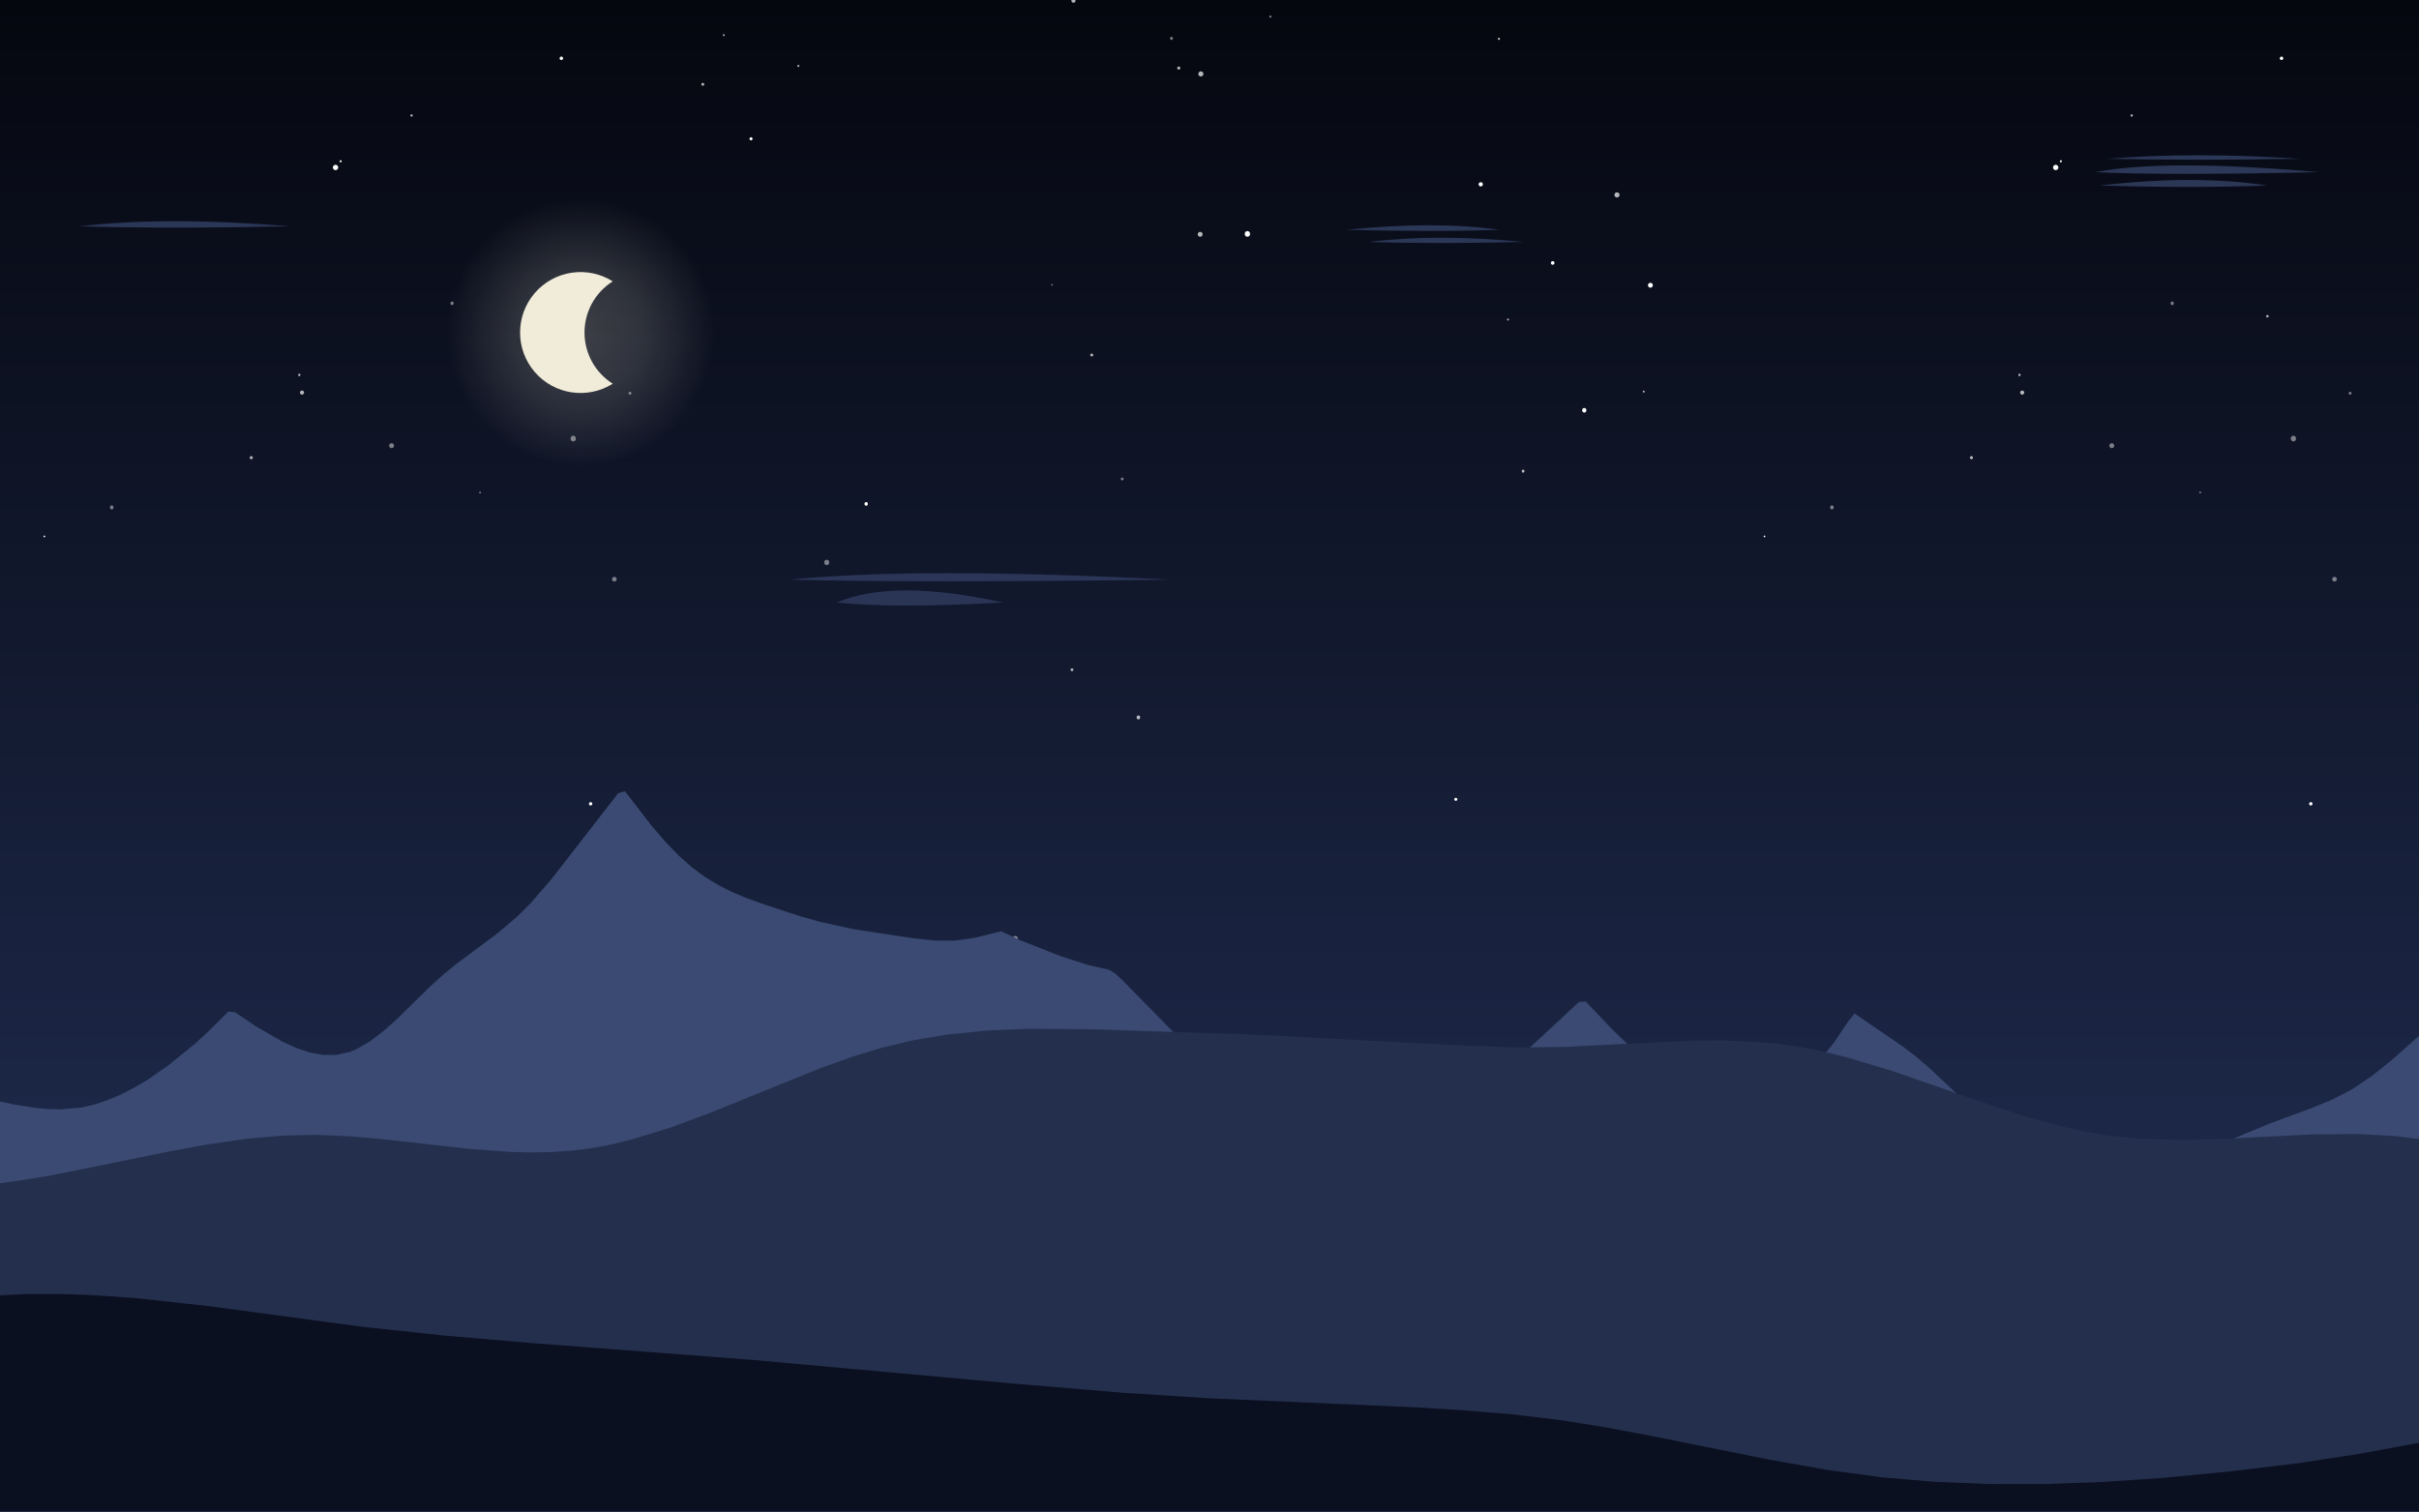
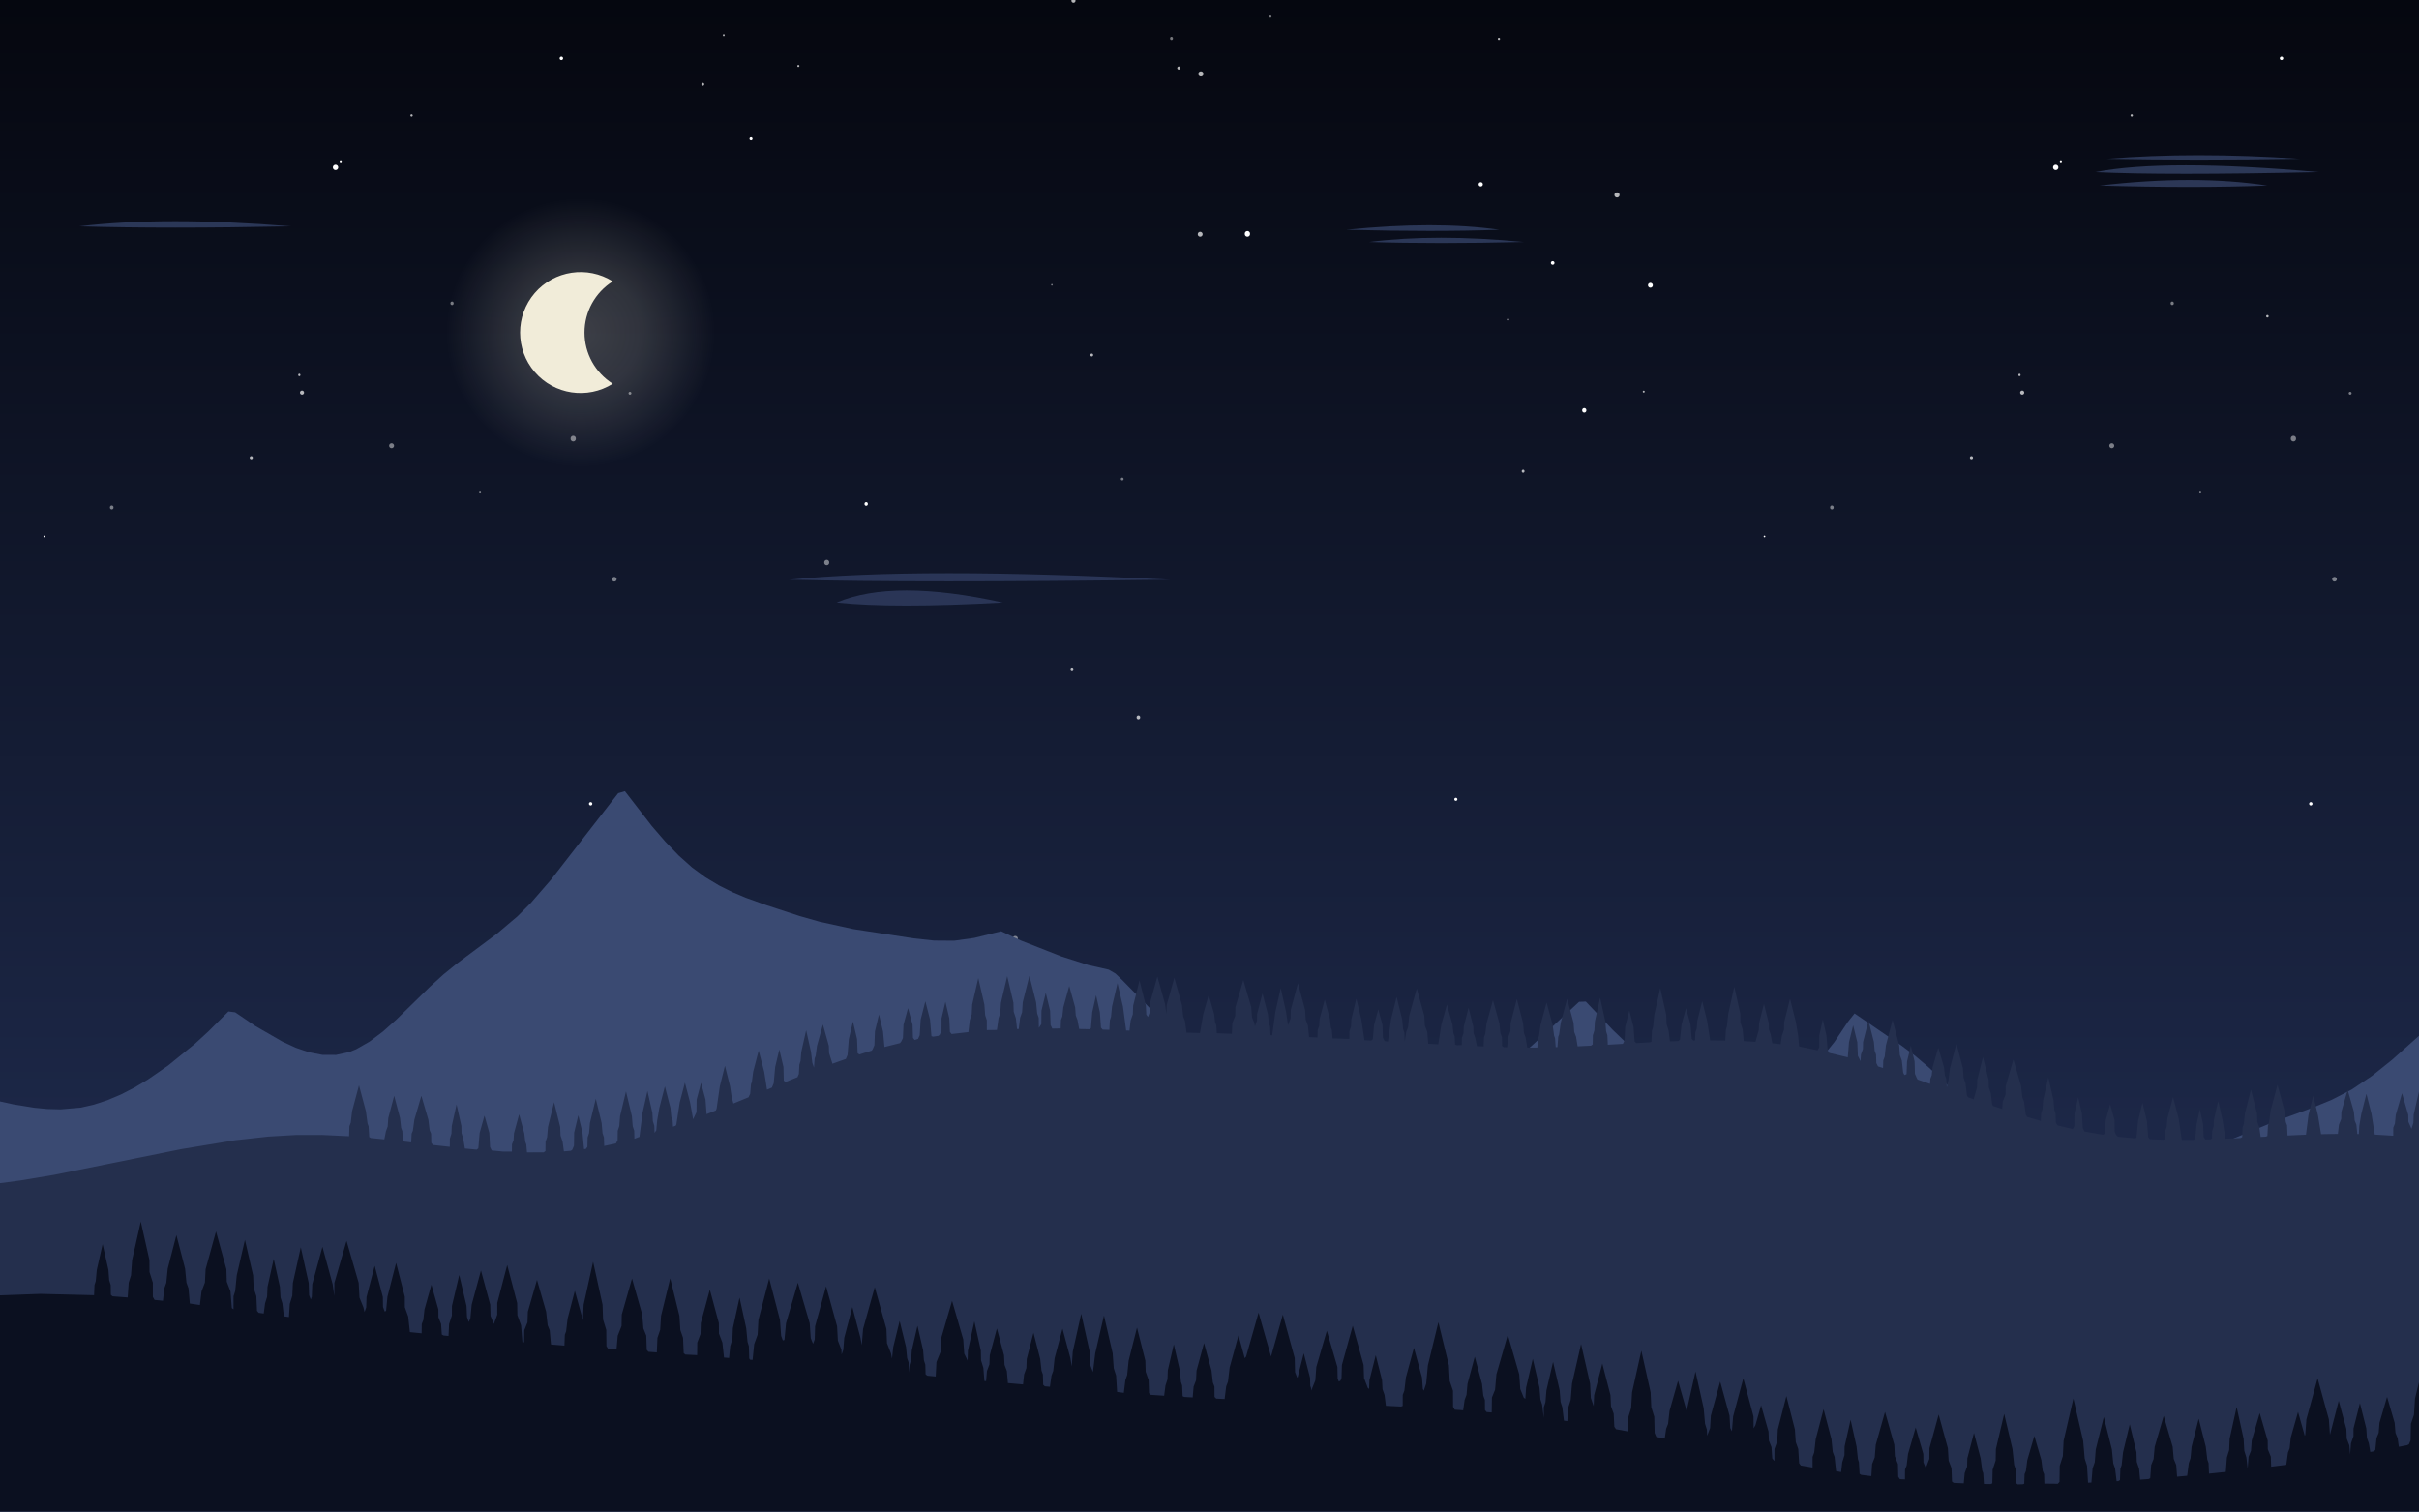
<svg xmlns="http://www.w3.org/2000/svg" width="1440" height="900" viewBox="0 0 1440 900">
  <defs>
    <linearGradient id="ridgescape-1jstv7z0di8" gradientUnits="userSpaceOnUse" x1="0" y1="0" x2="0" y2="900">
      <stop offset="0" stop-color="#05070f" />
      <stop offset="1" stop-color="#24325a" />
    </linearGradient>
    <radialGradient id="ridgescape-1agahylcaal" gradientUnits="userSpaceOnUse" cx="345.6" cy="198" r="80.1">
      <stop offset="0" stop-color="#f1ecd9" stop-opacity="0.21" />
      <stop offset="0.45" stop-color="#f1ecd9" stop-opacity="0.158" />
      <stop offset="1" stop-color="#f1ecd9" stop-opacity="0" />
    </radialGradient>
    <linearGradient id="ridgescape-cjoj1k6vu6" gradientUnits="userSpaceOnUse" x1="0" y1="66.6" x2="0" y2="132.6">
      <stop offset="0" stop-color="#3d4c74" />
      <stop offset="1" stop-color="#394870" />
    </linearGradient>
    <linearGradient id="ridgescape-2bljknpnxb9" gradientUnits="userSpaceOnUse" x1="0" y1="252" x2="0" y2="372">
      <stop offset="0" stop-color="#36446b" />
      <stop offset="1" stop-color="#344268" />
    </linearGradient>
  </defs>
  <path d="M0 0H1440V900H0Z" fill="url(#ridgescape-1jstv7z0di8)" />
  <path d="M374.15 234.14A0.86 0.86 0 1 1 375.87 234.14A0.86 0.86 0 1 1 374.15 234.14ZM696.5 22.84A0.88 0.88 0 1 1 698.25 22.84A0.88 0.88 0 1 1 696.5 22.84ZM339.68 261.13A1.56 1.56 0 1 1 342.79 261.13A1.56 1.56 0 1 1 339.68 261.13ZM65.43 302.12A1.08 1.08 0 1 1 67.58 302.12A1.08 1.08 0 1 1 65.43 302.12ZM364.31 344.87A1.39 1.39 0 1 1 367.09 344.87A1.39 1.39 0 1 1 364.31 344.87ZM625.68 169.58A0.52 0.52 0 1 1 626.72 169.58A0.52 0.52 0 1 1 625.68 169.58ZM490.66 334.89A1.48 1.48 0 1 1 493.61 334.89A1.48 1.48 0 1 1 490.66 334.89ZM285.21 293.24A0.56 0.56 0 1 1 286.33 293.24A0.56 0.56 0 1 1 285.21 293.24ZM231.64 265.37A1.47 1.47 0 1 1 234.59 265.37A1.47 1.47 0 1 1 231.64 265.37ZM268.13 180.59A0.97 0.97 0 1 1 270.06 180.59A0.97 0.97 0 1 1 268.13 180.59ZM602.83 558.83A1.55 1.55 0 1 1 605.94 558.83A1.55 1.55 0 1 1 602.83 558.83ZM755.56 9.9A0.68 0.68 0 1 1 756.92 9.9A0.68 0.68 0 1 1 755.56 9.9ZM667.19 285.19A0.84 0.84 0 1 1 668.87 285.19A0.84 0.84 0 1 1 667.19 285.19ZM1398.15 234.14A0.86 0.86 0 1 1 1399.87 234.14A0.86 0.86 0 1 1 1398.15 234.14ZM1363.68 261.13A1.56 1.56 0 1 1 1366.79 261.13A1.56 1.56 0 1 1 1363.68 261.13ZM1089.43 302.12A1.08 1.08 0 1 1 1091.58 302.12A1.08 1.08 0 1 1 1089.43 302.12ZM1388.31 344.87A1.39 1.39 0 1 1 1391.09 344.87A1.39 1.39 0 1 1 1388.31 344.87ZM1309.21 293.24A0.56 0.56 0 1 1 1310.33 293.24A0.56 0.56 0 1 1 1309.21 293.24ZM1255.64 265.37A1.47 1.47 0 1 1 1258.59 265.37A1.47 1.47 0 1 1 1255.64 265.37ZM1292.13 180.59A0.97 0.97 0 1 1 1294.06 180.59A0.97 0.97 0 1 1 1292.13 180.59Z" fill="#ffffff" opacity="0.45" />
  <path d="M713.33 44.01A1.53 1.53 0 1 1 716.39 44.01A1.53 1.53 0 1 1 713.33 44.01ZM430.33 20.93A0.53 0.53 0 1 1 431.38 20.93A0.53 0.53 0 1 1 430.33 20.93ZM637.78 0.4A1.23 1.23 0 1 1 640.25 0.4A1.23 1.23 0 1 1 637.78 0.4ZM676.6 427.17A1.08 1.08 0 1 1 678.75 427.17A1.08 1.08 0 1 1 676.6 427.17ZM905.87 280.53A0.83 0.83 0 1 1 907.52 280.53A0.83 0.83 0 1 1 905.87 280.53ZM148.65 272.5A0.93 0.93 0 1 1 150.51 272.5A0.93 0.93 0 1 1 148.65 272.5ZM177.52 223.24A0.66 0.66 0 1 1 178.83 223.24A0.66 0.66 0 1 1 177.52 223.24ZM977.93 233.17A0.58 0.58 0 1 1 979.09 233.17A0.58 0.58 0 1 1 977.93 233.17ZM417.51 50.2A0.86 0.86 0 1 1 419.23 50.2A0.86 0.86 0 1 1 417.51 50.2ZM891.63 23.12A0.67 0.67 0 1 1 892.97 23.12A0.67 0.67 0 1 1 891.63 23.12ZM178.57 233.75A1.22 1.22 0 1 1 181.01 233.75A1.22 1.22 0 1 1 178.57 233.75ZM325.01 188.3A0.74 0.74 0 1 1 326.5 188.3A0.74 0.74 0 1 1 325.01 188.3ZM712.99 139.51A1.46 1.46 0 1 1 715.91 139.51A1.46 1.46 0 1 1 712.99 139.51ZM474.62 39.27A0.62 0.62 0 1 1 475.87 39.27A0.62 0.62 0 1 1 474.62 39.27ZM961.04 116.05A1.53 1.53 0 1 1 964.11 116.05A1.53 1.53 0 1 1 961.04 116.05ZM649.03 211.38A0.87 0.87 0 1 1 650.77 211.38A0.87 0.87 0 1 1 649.03 211.38ZM244.29 68.76A0.7 0.7 0 1 1 245.69 68.76A0.7 0.7 0 1 1 244.29 68.76ZM637.3 398.8A0.83 0.83 0 1 1 638.96 398.8A0.83 0.83 0 1 1 637.3 398.8ZM897.12 190.29A0.59 0.59 0 1 1 898.3 190.29A0.59 0.59 0 1 1 897.12 190.29ZM700.78 40.52A0.93 0.93 0 1 1 702.64 40.52A0.93 0.93 0 1 1 700.78 40.52ZM1172.65 272.5A0.93 0.93 0 1 1 1174.51 272.5A0.93 0.93 0 1 1 1172.65 272.5ZM1201.52 223.24A0.66 0.66 0 1 1 1202.83 223.24A0.66 0.66 0 1 1 1201.52 223.24ZM1202.57 233.75A1.22 1.22 0 1 1 1205.01 233.75A1.22 1.22 0 1 1 1202.57 233.75ZM1349.01 188.3A0.74 0.74 0 1 1 1350.5 188.3A0.74 0.74 0 1 1 1349.01 188.3ZM1268.29 68.76A0.7 0.7 0 1 1 1269.69 68.76A0.7 0.7 0 1 1 1268.29 68.76Z" fill="#ffffff" opacity="0.7" />
  <path d="M923.21 156.56A1.08 1.08 0 1 1 925.38 156.56A1.08 1.08 0 1 1 923.21 156.56ZM202.19 96.03A0.62 0.62 0 1 1 203.43 96.03A0.62 0.62 0 1 1 202.19 96.03ZM25.87 319.4A0.52 0.52 0 1 1 26.91 319.4A0.52 0.52 0 1 1 25.87 319.4ZM880.2 109.74A1.27 1.27 0 1 1 882.74 109.74A1.27 1.27 0 1 1 880.2 109.74ZM198.15 99.71A1.59 1.59 0 1 1 201.33 99.71A1.59 1.59 0 1 1 198.15 99.71ZM333.13 34.71A1.03 1.03 0 1 1 335.2 34.71A1.03 1.03 0 1 1 333.13 34.71ZM981.02 169.85A1.45 1.45 0 1 1 983.92 169.85A1.45 1.45 0 1 1 981.02 169.85ZM446.15 82.64A0.92 0.92 0 1 1 447.99 82.64A0.92 0.92 0 1 1 446.15 82.64ZM741.01 139.27A1.56 1.56 0 1 1 744.12 139.27A1.56 1.56 0 1 1 741.01 139.27ZM865.73 475.94A0.91 0.91 0 1 1 867.56 475.94A0.91 0.91 0 1 1 865.73 475.94ZM941.86 244.29A1.24 1.24 0 1 1 944.33 244.29A1.24 1.24 0 1 1 941.86 244.29ZM350.59 478.61A1 1 0 1 1 352.6 478.61A1 1 0 1 1 350.59 478.61ZM514.61 300.04A1.01 1.01 0 1 1 516.62 300.04A1.01 1.01 0 1 1 514.61 300.04ZM1226.19 96.03A0.62 0.62 0 1 1 1227.43 96.03A0.62 0.62 0 1 1 1226.19 96.03ZM1049.87 319.4A0.52 0.52 0 1 1 1050.91 319.4A0.52 0.52 0 1 1 1049.87 319.4ZM1222.15 99.71A1.59 1.59 0 1 1 1225.33 99.71A1.59 1.59 0 1 1 1222.15 99.71ZM1357.13 34.71A1.03 1.03 0 1 1 1359.2 34.71A1.03 1.03 0 1 1 1357.13 34.71ZM1374.59 478.61A1 1 0 1 1 1376.6 478.61A1 1 0 1 1 1374.59 478.61Z" fill="#ffffff" />
  <path d="M265.5 198A80.1 80.1 0 1 1 425.7 198A80.1 80.1 0 1 1 265.5 198Z" fill="url(#ridgescape-1agahylcaal)" />
  <path d="M364.77 167.53A36 36 0 1 0 364.77 228.47A36 36 0 0 1 364.77 167.53Z" fill="#f1ecd9" />
  <path d="M47.24 134.77Q98.43 128.67 173.19 134.77Q98.43 136.3 47.24 134.77ZM814.96 144.07Q854.69 139.05 907.16 144.07Q854.69 145.33 814.96 144.07ZM801.47 136.83Q854.65 131.42 892.51 136.83Q854.65 138.18 801.47 136.83ZM1249.89 110.47Q1306.58 103.89 1349.72 110.47Q1306.58 112.12 1249.89 110.47ZM1247.34 102.51Q1288.75 94.44 1380.18 102.51Q1288.75 104.53 1247.34 102.51ZM1254.28 94.56Q1306.09 90.35 1368.98 94.56Q1306.09 95.61 1254.28 94.56Z" fill="url(#ridgescape-cjoj1k6vu6)" opacity="0.7" />
  <path d="M498.04 358.75Q531.9 344.37 596.97 358.75Q531.9 362.34 498.04 358.75ZM469.95 345.16Q546.47 337.46 696.35 345.16Q546.47 347.09 469.95 345.16ZM1478.6 369.47Q1605.29 350.35 1794.22 369.47Q1605.29 374.25 1478.6 369.47Z" fill="url(#ridgescape-2bljknpnxb9)" opacity="0.7" />
  <path d="M-4 654.96L8 657.58L20 659.54L28 660.33L36 660.55L48 659.52L56 657.7L64 655.07L72 651.68L80 647.58L88 642.81L100 634.51L116 621.53L124 614.18L136 602.25L140 602.77L152 610.91L168 620.14L176 623.85L184 626.59L192 628.11L200 628.13L208 626.38L212 624.77L220 620.2L228 614.17L236 607.05L256 587.47L264 580.2L272 573.7L296 555.8L308 545.65L316 537.64L328 523.79L368 472.3L372 471.11L388 491.82L396 501.09L404 509.38L412 516.54L420 522.41L428 527.21L436 531.21L444 534.58L456 538.89L476 545.44L488 548.85L508 553.22L544 558.73L556 560.03L568 560.12L580 558.44L596 554.5L608 560.12L632 569.55L648 574.64L660 577.36L664 579.68L668 583.5L708 624.23L716 631.37L724 637.54L732 642.53L744 648.04L756 651.66L768 653.86L784 655.33L800 654.87L828 651.83L860 649.5L868 648.14L876 645.96L884 642.69L896 635.46L904 629.39L912 622.56L940 596.53L944 596.37L960 613.17L972 624.75L984 634.67L996 642.37L1008 647.57L1020 650.56L1032 651.57L1044 650.7L1052 649.06L1060 646.41L1068 642.52L1076 637.11L1084 629.87L1088 625.46L1092 620.46L1100 608.48L1104 603.45L1132 622.63L1140 628.62L1148 635.43L1168 654.19L1180 664.63L1192 673.29L1200 677.82L1208 681.47L1216 684.34L1224 686.5L1232 687.98L1248 689.3L1268 689.34L1280 688.9L1292 687.82L1300 686.65L1308 685L1316 682.78L1328 678.53L1352 668.64L1376 659.81L1388 654.88L1400 648.7L1412 640.63L1424 631.02L1444 613.19L1444 900L-4 900Z" fill="#3a4a72" />
-   <path d="M-4 705.01L11.99 702.91L31.97 699.58L99.91 685.77L123.88 681.36L147.86 677.94L167.84 676.18L187.83 675.7L207.81 676.54L227.79 678.3L279.74 684.14L303.72 685.89L315.71 686.19L327.7 686L339.68 685.21L351.67 683.74L363.66 681.51L375.65 678.61L399.63 671.21L423.61 662.28L487.55 636.35L507.53 629.17L523.51 624.24L543.49 619.42L563.48 616.06L587.45 613.62L611.43 612.57L647.4 612.79L747.3 616.06L863.2 622.16L903.16 623.72L931.13 623.35L1007.06 619.64L1027.04 619.57L1047.03 620.48L1059.01 621.63L1071 623.32L1082.99 625.6L1098.98 629.44L1126.95 637.85L1182.9 657.32L1206.88 665.09L1230.86 671.57L1242.84 674.12L1254.83 676.09L1274.81 678.07L1298.79 678.74L1322.77 678.14L1374.72 675.53L1402.7 675.19L1426.67 676.49L1446.65 679.16L1446.65 900L-4 900Z" fill="#242f4d" />
-   <path d="M-4 771.43L16 770.52L36 770.48L56 771.19L80 772.87L124 777.67L216 790.05L264 795.18L316 799.66L448 809.72L604 823.88L668 829.25L720 832.59L844 838.02L872 839.8L900 842.11L928 845.44L956 849.92L984 855.18L1052 868.88L1088 875.27L1120 879.62L1152 882.33L1184 883.63L1216 883.67L1252 882.4L1288 879.94L1328 876.07L1368 871.23L1404 865.73L1444 858.33L1444 900L-4 900Z" fill="#0b1020" />
+   <path d="M-4 705.01L11.99 702.91L31.97 699.58L107.9 684.22L139.87 678.94L159.85 676.74L175.84 675.82L191.82 675.78L207.81 676.54L208 670.62L208.81 668.44L209.61 661.58L213.71 646.21L217.81 661.58L218.8 668.94L219.42 670.62L219.8 677.05L220.79 677.61L228.79 678.41L229.76 673.54L230.79 670.76L231.14 665.74L234.65 652.47L238.15 665.74L238.78 671.49L239.53 673.54L239.78 678.94L240.78 679.74L244.77 680.21L245.05 675.03L245.77 673.26L246.68 666.68L250.84 652.46L255 666.68L255.76 672.9L256.63 675.03L256.76 680.51L257.76 681.75L267.75 682.85L267.8 678.01L268.75 674.95L268.93 670.46L271.79 657.61L274.66 670.46L274.74 674.65L275.79 678.01L276.74 683.85L283.74 684.52L284.74 683.74L285.53 674.58L288.41 664.26L291.3 674.58L291.73 683.01L292.73 685.01L299.72 685.69L304.72 685.66L304.77 681.4L305.72 678.9L305.97 674.78L309.03 663.5L312.09 674.78L312.71 679.85L313.29 681.4L313.71 686.17L323.7 686.12L324.7 685.35L324.76 679.76L325.7 677.04L326.2 671.07L329.84 656.27L333.48 671.07L333.69 676.19L334.91 679.76L335.69 685.55L339.84 685.2L340.68 684.56L341.68 682.22L341.79 674.38L344.26 664.06L346.74 674.38L347.68 684.17L348.68 684.17L349.67 682.86L349.8 677.24L350.67 674.63L351.17 668.71L354.66 654.21L358.15 668.71L358.67 674.69L359.52 677.24L359.67 682.34L366.66 680.83L367.66 678.87L367.73 673.27L368.66 670.49L369.12 664.6L372.64 649.83L376.16 664.6L376.65 670.6L377.54 673.27L377.65 678.06L380.65 676.92L382.49 662.68L385.42 649.57L388.36 662.68L388.64 667.57L389.52 670.39L389.64 674.52L390.67 673.06L391.2 667.2L392.5 659.67L395.8 646.85L399.11 659.67L399.63 665.04L400.41 667.2L400.63 670.86L402.2 670.31L402.63 669.47L404.62 656.47L407.72 644.62L410.81 656.47L412.61 666.45L414.61 662.21L414.69 654.73L417.33 644.75L419.98 654.73L420.61 663.39L426.1 661.22L426.6 660.08L428.5 646.83L431.55 634.59L434.61 646.83L435.59 653.42L436.59 657.05L445.59 653.35L446.58 651.26L447.06 645.61L447.58 644.15L448.35 638.18L451.63 625.55L454.92 638.18L456.58 648.79L459.51 647.57L460.57 645.05L461.45 635.32L463.92 624.9L466.39 635.32L466.57 643.4L467.57 644.27L474.72 641.38L475.56 639.46L475.85 633.96L476.56 631.71L476.99 626.36L479.89 613.43L482.78 626.36L483.55 632.77L484.55 635.68L484.95 630.21L485.55 628.65L486.34 622.74L489.87 610.03L493.4 622.74L493.54 626.98L495.54 633.37L503.53 630.53L504.53 628.17L505.3 618.66L507.75 608.25L510.19 618.66L510.53 627.13L511.52 627.86L518.94 625.57L519.52 624.71L520.52 622.35L520.83 614.16L523.24 604.02L525.65 614.16L526.51 623.42L535.73 621.1L536.5 620.16L537.5 618.11L537.85 610.14L540.54 600.27L543.24 610.14L543.49 617.93L544.49 619.23L546.49 618.59L547.49 616.4L548.07 607.09L550.85 596.17L553.64 607.09L554.48 616.98L555.48 617.25L558.68 616.76L559.48 615.96L560.48 613.58L560.49 606.32L562.8 596.51L565.1 606.32L565.47 614.42L566.47 615.68L576.46 614.55L577.3 607.46L578.46 603.84L578.73 598.17L582.36 582.36L585.99 598.17L586.45 604.44L587.42 607.46L587.45 613.35L593.45 613.25L594.4 606.38L595.45 603.18L595.86 597.07L599.58 581.23L603.29 597.07L603.44 602.36L604.75 606.38L605.44 612.73L606.44 612.7L607.27 606.02L608.43 602.72L608.83 596.77L612.8 581.02L616.77 596.77L617.43 603.44L618.33 606.02L618.42 612.02L619.89 609.79L619.97 601.79L622.54 591.14L625.11 601.79L625.42 610.33L626.42 612.46L631.41 612.34L631.6 607.28L632.41 605.17L632.98 599.8L636.5 587.08L640.02 599.8L640.4 604.69L641.4 607.28L642.4 612.67L648.42 612.82L649.4 612.24L650.2 602.75L652.47 592.58L654.74 602.75L655.39 611.85L656.39 613.06L660.39 613.2L660.68 607.58L661.38 605.42L661.96 599.37L665.23 585.39L668.5 599.37L670.38 613.57L672.37 613.64L673.06 607.65L674.37 603.92L674.55 598.82L678.34 583.79L682.12 598.82L682.37 604.11L683.36 605.55L684.36 602.97L684.41 597.86L688.98 581.46L693.55 597.86L694.35 603.8L694.53 598.41L699.06 582.2L703.6 598.41L704.34 605.27L705.39 607.93L706.34 614.88L714.34 615.09L716.29 603.82L719.53 592.46L722.77 603.82L723.33 608.68L724.05 610.49L724.33 615.21L733.32 615.56L733.6 609.12L735.32 604.89L735.44 599.66L740.14 583.56L744.83 599.66L745.31 605.76L746.67 609.12L747.04 611.11L748.3 607.65L748.31 603.86L751.54 591.52L754.77 603.86L755.3 609.07L756.04 611.11L756.3 616.19L756.72 616.45L757.31 616.48L759.22 602.51L762.4 588.35L765.58 602.51L766.72 610.46L768.29 606.42L768.39 601.29L772.65 585.4L776.9 601.29L777.28 607.14L778.58 610.62L779.28 617.54L784.27 617.74L784.39 613.32L785.27 610.94L785.58 606.63L788.61 595.25L791.65 606.63L792.26 611.77L792.84 613.32L793.26 618.29L803.25 618.62L803.3 614.02L804.25 611.18L804.46 606.84L807.41 594.62L810.35 606.84L812.24 619.36L816.24 619.59L817.24 618.77L817.94 610.4L820.47 601L822.99 610.4L823.23 617.82L824.23 619.9L826.23 620.16L828.07 607.01L831.39 593.59L834.7 607.01L835.22 612.62L836.01 614.89L836.22 620.31L837.13 614.38L838.22 611.54L838.89 604.83L843.38 588.57L847.87 604.83L848.21 610.69L849.63 614.38L850.21 621.49L856.2 621.8L858.02 610.1L861.34 598.15L864.66 610.1L865.2 615.14L865.96 617.11L866.19 621.97L867.19 622.35L870.19 622.25L870.23 617.99L871.19 615.27L871.36 611.33L874.21 600.01L877.06 611.33L877.18 615.13L878.19 617.99L879.18 622.9L883.18 623.07L883.42 617.54L884.18 615.56L884.92 609.39L888.75 595.53L892.58 609.39L893.17 615.16L894.09 617.54L894.17 622.8L895.17 623.52L897.17 623.58L897.79 617.74L899.16 613.92L899.25 609.26L902.97 594.83L906.69 609.26L907.16 614.96L908.16 617.74L909.15 623.77L915.15 623.75L915.64 618.13L916.15 616.78L917.06 610.29L920.67 596.95L924.28 610.29L925.14 616.64L925.7 618.13L926.09 623.52L927.14 623.49L927.59 617.37L928.14 615.9L929.09 608.98L932.9 594.71L936.72 608.98L937.13 614.44L938.22 617.37L939.13 623.02L947.12 622.62L948.12 621.87L948.2 616.49L949.12 613.5L949.42 608.21L952.53 594.11L955.64 608.21L956.11 614.06L956.86 616.49L957.11 622.07L966.1 621.54L967.1 619.45L967.44 611.51L969.93 601.72L972.43 611.51L973.09 620.17L974.09 621.08L982.09 620.64L983.09 620.3L983.38 613.71L984.08 611.43L984.78 604.33L988.35 588.36L991.91 604.33L992.08 609.73L993.32 613.71L994.08 620.07L999.07 619.87L1000.07 619.1L1001.03 610L1003.69 600.29L1006.35 610L1007.06 618.6L1008.06 619.62L1009.06 619.43L1009.26 614.69L1010.06 612.39L1010.4 607.83L1013.32 596.15L1016.24 607.83L1018.05 619.5L1027.04 619.57L1027.43 613.05L1028.04 611.09L1028.84 603.61L1032.42 587.55L1035.99 603.61L1036.04 608.67L1037.4 613.05L1038.03 619.93L1045.03 620.34L1047.03 613.15L1047.17 609.24L1050.06 597.78L1052.96 609.24L1053.02 612.93L1054.09 615.98L1055.02 621.19L1060.01 621.76L1060.75 616.74L1062.01 613.11L1062.11 608.58L1065.59 594.7L1069.07 608.58L1070.44 616.74L1071 623.11L1081.99 625.39L1082.99 623.53L1083 616.53L1085.12 607.02L1087.25 616.53L1087.99 625.37L1088.92 626.93L1099.98 629.56L1100.7 620.53L1103.16 610.51L1105.63 620.53L1105.97 628.69L1107.56 631.83L1107.8 627.94L1108.97 624.62L1109.07 620.45L1112.29 607.69L1115.52 620.45L1115.96 625.6L1116.79 627.94L1116.96 633.02L1117.96 634.97L1120.96 635.91L1121.09 631.44L1121.96 629.06L1122.65 622.5L1126.62 607.29L1130.58 622.5L1130.95 628.15L1132.14 631.44L1132.95 638.76L1133.7 640.11L1134.94 639.6L1135.24 632.02L1137.49 622.67L1139.74 632.02L1139.94 639.37L1140.94 641.7L1141.51 642.78L1148.93 645.38L1149.13 642.29L1149.93 640.31L1150.46 635.45L1153.85 623.82L1157.23 635.45L1157.78 640.36L1158.57 642.29L1158.92 647.25L1159.92 643.06L1160.8 636.09L1164.64 621.27L1168.49 636.09L1168.91 641.8L1170 644.8L1170.91 652.22L1171.51 653.36L1174.91 654.56L1176.91 647.46L1177.04 642.94L1180.42 629.44L1183.79 642.94L1183.9 647.38L1185.11 650.87L1185.9 657.59L1186.44 658.52L1191.89 660.34L1192.2 655.95L1193.89 651.74L1193.99 646.65L1198.56 630.83L1203.12 646.65L1203.88 653.38L1204.91 655.95L1205.88 663.64L1206.7 665.04L1214.87 667.43L1215.06 663.05L1215.87 660.5L1216.27 655.08L1219.35 641.53L1222.42 655.08L1222.86 660.62L1223.63 663.05L1223.86 668.6L1224.84 670.1L1233.85 672.25L1234.85 670.48L1234.9 663.16L1237.13 653.38L1239.35 663.16L1239.85 671.57L1240.85 673.72L1251.84 675.65L1252.83 675.18L1253.54 666.9L1256.15 657.56L1258.76 666.9L1258.83 673.9L1259.83 675.9L1260.82 676.84L1270.82 677.79L1271.82 677.49L1272.79 667.36L1275.39 656.64L1278 667.36L1278.81 677.13L1279.81 678.34L1287.8 678.63L1288.8 678.36L1288.91 673.45L1289.8 671.03L1290.23 665.97L1293.58 653.25L1296.93 665.97L1298.79 678.74L1306.03 678.66L1306.78 678.22L1307.58 669.55L1309.54 660.54L1311.51 669.55L1311.78 676.87L1312.78 678.5L1315.85 678.4L1316.78 677.93L1316.87 673.54L1317.77 670.7L1317.89 666.88L1320.48 655.56L1323.07 666.88L1324.77 678.05L1333.76 677.61L1334.76 677.08L1334.97 671.38L1335.76 669.14L1336.38 663.02L1339.97 648.78L1343.57 663.02L1343.75 667.89L1344.98 671.38L1345.75 676.96L1348.75 676.8L1349.74 676.42L1350.09 670.1L1350.74 668.35L1351.7 661.15L1355.78 645.91L1359.87 661.15L1360.73 668.12L1361.47 670.1L1361.73 676.11L1372.72 675.61L1374.2 663.95L1377.02 652.46L1379.83 663.95L1381.71 675.31L1391.71 675.14L1392.34 669.7L1393.7 666.26L1393.8 662.01L1397.53 648.9L1401.26 662.01L1401.7 667.1L1402.73 669.7L1403.27 675.21L1404.19 675.23L1404.46 670.37L1405.66 663.31L1408.7 651.29L1411.74 663.31L1413.68 675.57L1424.67 676.24L1424.69 671.46L1425.67 669.01L1426.16 663.86L1429.89 650.92L1433.62 663.86L1433.67 667.91L1435.53 672.13L1436.66 668.59L1436.84 663.64L1440.17 649.17L1443.5 663.64L1443.66 668.53L1444.81 672.13L1445.66 678.99L1446.65 679.16L1446.65 900L-4 900Z" fill="#242f4d" />
+   <path d="M-4 771.43L24 770.41L56 771.19L56.26 765.13L57 762.78L57.62 756.13L61.09 740.82L64.55 756.13L65 762.23L65.91 765.13L66 770.97L67 771.86L76 772.54L76.63 763.72L78 759.35L78.66 750.25L83.81 727.34L88.95 750.25L89 757.4L90.98 763.72L91 772.2L92 774L97 774.51L97.82 767.11L99 763.83L99.85 755.38L105.01 735.41L110.18 755.38L111 763.74L112.21 767.11L113 776.15L119 777.05L119.97 768.94L122 763.64L122.4 755.72L128.59 733.22L134.77 755.72L135 763.18L137.21 768.94L138 778.83L139 779.61L139.02 771.81L140 768.75L140.93 759.39L145.81 738.25L150.69 759.39L151 766.8L152.61 771.81L153 780.52L154 781.69L157 782.11L157.8 776.03L159 772.14L159.25 766.24L162.94 749.57L166.63 766.24L167 772.51L168.09 776.03L169 783.79L172 784.2L172.51 776.39L174 771.55L174.35 763.91L179.06 742.68L183.77 763.91L184 771.16L185 773.78L185.61 772.16L185.89 764.64L191.95 742.38L198.02 764.64L199 771.61L199.07 763.81L206.29 738.83L213.51 763.81L214 772.65L216.35 778.48L217 781.21L218 778.47L218.19 772.27L223.05 753.69L227.92 772.27L228 778.17L229 780.91L229.83 780.55L230.64 772.11L235.81 751.94L240.98 772.11L241 778.33L243.01 783.96L244 793.19L251 793.9L251.06 788.36L252 785.96L252.69 779.69L256.82 764.92L260.96 779.69L261 784.31L262.58 788.36L263 794.63L264 795.18L267 795.46L267.34 788.41L269 783.33L269.04 777.58L273.38 759.15L277.71 777.58L278 784.09L279 787.14L280 785.16L280.8 776.81L286.31 756.46L291.82 776.81L292 783.5L293.99 788.33L296 782.81L296.02 775.84L301.94 753.21L307.86 775.84L308 783.13L310.19 789.14L311 799.19L312 799.25L312.09 792.11L314 787.34L314.23 780.99L319.66 762.07L325.1 780.99L326 789.03L327.23 792.11L328 800.56L336 801.2L336.23 794.81L337 792.68L337.91 785.09L342.2 768.56L347 786.06L347.43 776.84L353.06 751.27L358.69 776.84L359 785.66L360.9 791.87L361 801.51L362 803.13L367 803.5L367.73 795.29L370 789.57L370.13 782.71L376.23 761.28L382.32 782.71L383 790.95L384.72 795.29L385 803.72L386 804.89L391 805.26L391.36 796.6L393 791.81L393.51 783.49L398.98 761.17L404.45 783.49L405 791.91L406.6 796.6L407 805.71L408 806.53L415 806.88L415.08 799.42L417 794.3L417.19 787.74L422.55 767.87L427.92 787.74L428 794.04L430.02 799.42L431 808.32L434 808.56L434.7 801.53L436 797.26L436.26 790.84L440.24 772.63L444.21 790.84L445 798.98L445.78 801.53L446 808.8L446.44 809.59L448 809.72L448.96 800.36L451 794.72L451.48 785.89L457.89 761.25L464.3 785.89L465 795.35L466 798.11L466.82 797.95L467 797.49L467.91 787.89L474.96 763.75L482.01 787.89L482.63 796.79L484 800.15L485 797.54L485.21 789.72L491.76 765.91L498.31 789.72L498.77 798.19L500.89 803.71L501 806.5L502 803.77L502.57 796.61L507.39 778.25L512.22 796.61L513 800.9L513.78 791.29L520.73 766.39L527.68 791.29L528 799.73L530.41 805.92L531 808.96L531.74 802.05L535.55 786.52L539.36 802.05L540 808.66L540.86 811.17L541 817.2L541.49 812.55L542.36 809.83L542.8 803.98L546.16 789.39L549.52 803.98L550 809.95L550.83 812.55L551 818.31L552 819.13L557 819.6L557.46 810.98L560 804.72L560.08 797.5L566.75 774.55L573.41 797.5L574 805.96L576 810.14L576.18 804.21L580.03 786.74L583.88 804.21L584 809.95L585.39 814.47L586 822.26L587 822.35L587.53 816.32L589 812.37L589.2 806.96L593.44 791.02L597.69 806.96L598 812.67L599.36 816.32L600 823.52L609 824.32L609.63 818.39L611 814.54L611.2 809.2L615.22 793.57L619.23 809.2L620 816.13L620.81 818.39L621 824.55L622 825.46L625 825.71L625.95 819.06L627 816.24L627.8 808.72L632.49 791.12L637.19 808.72L638 813.59L638.61 804.75L643.63 782.26L648.66 804.75L649 812.73L650.63 816.93L651.98 805.81L657.17 783.28L662.36 805.81L663 814.69L664.4 819.05L665 828.8L669 829.33L669.92 821.76L671 818.7L671.87 810.19L676.84 790.49L681.81 810.19L682 816.74L683.76 821.76L684 829.53L685 830.51L693 831.05L693.79 825L695 821.24L695.19 815.92L698.76 800.46L702.32 815.92L703 822.75L703.72 825L704 831.35L705 831.78L710 832.06L710.55 825.65L712 821.83L712.3 816.05L716.75 799.71L721.2 816.05L722 823.14L722.95 825.65L723 831.75L724 832.78L729 833.02L729.94 825.47L731 822.7L732 814.24L737.26 795.1L741 808.74L741.79 807.71L749.22 781.56L756.64 807.71L763.65 782.78L770.73 808.61L770.93 817.01L772 819.82L772.39 820.38L776.13 805.8L779.86 820.38L780 825.22L781 828.03L781.12 826.61L783 821.96L783.58 813.95L789.86 792.4L796.14 813.95L796.28 820.88L797 822.66L798 822.02L798.6 820.46L798.82 812.76L805.28 789.4L811.74 812.76L812 820.56L814.28 826.48L815 826.98L815.21 821.83L818.97 806.92L822.72 821.83L823 827.17L824.2 830.59L825 837.05L834 837.49L835 837.13L835.03 830.57L836 828.01L836.91 820.19L841.71 802.53L846.5 820.19L847 826.92L847.55 828.09L849 823.81L850 813.01L856.26 787.28L862.51 812.99L863 822.3L864.96 828.09L865 837.63L866 839.38L871 839.72L871.88 833.53L873 830.53L873.58 824.02L877.91 807.83L882.24 824.02L883 831.01L883.94 833.53L884 839.6L885 840.79L888 841.02L888.12 832.13L890 827.46L890.79 818.29L897.58 794.75L904.37 818.29L905 827.06L907.04 832.13L908 832.94L908.47 826.25L912.45 809.11L916.44 826.25L917 833.23L918 836.32L919 844.21L919.02 837.91L920 834.88L920.57 827.91L924.52 810.89L928.47 827.91L929 834.73L930.03 837.91L931 845.88L933 846.17L933.7 837.67L935 833.58L935.81 823.83L941.19 800.26L946.57 823.83L947 832.36L948.69 837.28L948.98 830.71L953.84 811.91L958.7 830.71L959 837.29L960.61 841.76L961 849.52L962 851L969 852.29L969.4 843.56L971 838.4L971.57 829.01L977.08 804.23L982.6 829.01L983 837.86L984.77 843.56L985 853.25L986 855.58L991 856.57L991.85 850.71L993 847.78L993.85 840.12L998.94 822.11L1004.04 840.12L1009.31 816.63L1014.18 838.44L1015 847.73L1016.1 851.25L1016.26 854.88L1018.01 850.3L1018.45 842.94L1024.02 822.63L1029.58 842.94L1030 850.24L1031 852.23L1031.72 843.37L1037.79 820.71L1043.85 843.37L1043.91 850.45L1045 848.57L1048.36 836.72L1052.8 852.43L1053 857.73L1054.55 861.66L1055 868.32L1056 869.64L1056.3 869.7L1056.32 862.79L1058 858.09L1058.32 851.12L1063.41 831.25L1068.49 851.12L1069 858.62L1070.49 862.79L1071 871.22L1072 872.58L1079 873.79L1079.02 867.46L1080 864.78L1080.87 856.95L1085.56 839.06L1090.26 856.95L1091 864.44L1092.11 867.46L1093 875.95L1096 876.5L1096.67 870.69L1098 866.42L1098.07 861.32L1101.64 845.36L1105.2 861.32L1106 868.75L1106.6 870.69L1107 877.55L1108 878.17L1114 878.92L1114.45 871.73L1116 867.78L1116.62 860.24L1122.14 840.67L1127.66 860.24L1128 867.09L1129.83 871.73L1130 879.27L1131 880.72L1134 880.86L1134.04 874.98L1135 872.6L1135.83 865.72L1140.38 849.95L1144.93 865.72L1145 870.7L1146.41 874.13L1148.51 868.62L1148.57 862.33L1154.06 842.24L1159.55 862.33L1160 869.65L1161.7 874.13L1162 882.12L1163 882.93L1169 883.19L1169.56 877.16L1171 873.23L1171.12 868.3L1175.08 853.23L1179.04 868.3L1180 875.52L1180.6 877.16L1181 883.55L1182 883.59L1185 883.65L1186 883.22L1186.19 875.09L1188 869.57L1188.13 862.79L1193.07 841.86L1198.01 862.79L1199 872.18L1199.96 875.09L1200 882.88L1201 883.8L1204 883.79L1205 883.45L1205.2 877.79L1206 875.82L1206.84 869.35L1211.02 854.99L1215.2 869.35L1216 875.72L1216.84 877.79L1217 883.38L1225 883.47L1226 882.33L1226.14 872.74L1228 866.95L1228.43 857.93L1234.26 832.73L1240.09 857.93L1241 868.45L1242.38 872.74L1243 882.83L1245 882.74L1245.69 874.37L1247 870.58L1247.58 863.03L1252.38 843.72L1257.19 863.03L1258 871.25L1259.08 874.37L1260 881.94L1261 881.88L1262 881.25L1262.25 874.54L1263 872.3L1263.82 864.75L1267.82 848.08L1271.82 864.75L1272 870.38L1273.39 874.54L1274 881.02L1279 880.65L1280 880.16L1280.57 872.3L1282 868.75L1282.67 861.47L1288.03 843.05L1293.38 861.47L1294 868.63L1295.49 872.3L1296 879.25L1302 878.7L1302.98 871.16L1304 868.26L1304.64 861.39L1308.86 844.75L1313.08 861.39L1314 869.06L1314.74 871.16L1315 877.44L1325 876.4L1325.64 867.84L1327 863.41L1327.28 856.7L1331.45 837.75L1335.61 856.7L1336 863.76L1337.25 867.84L1338 874.44L1338.56 867.35L1340 863.79L1340.43 857.74L1345.18 841.39L1349.93 857.74L1350 862.92L1351.79 867.35L1352 873.3L1361 872.17L1361.99 864.91L1363 862.34L1363.68 855.95L1367.99 840.69L1372 854.89L1372.3 854.32L1372.97 845.11L1379.65 820.7L1386.34 845.11L1387 854.31L1392.22 834.08L1396.77 850.85L1397 856.58L1398.56 860.7L1399 866.05L1399.53 859.36L1401 855.17L1401.02 850.52L1404.83 835.48L1408.63 850.52L1409 856.15L1410.13 859.36L1411 864.53L1413 864.18L1414 863.36L1414.7 856.33L1416 853.11L1416.47 847.22L1420.99 831.73L1425.51 847.22L1426 853.17L1427.28 856.33L1428 861.45L1433 860.49L1434 859.96L1435 857.64L1435.2 847.77L1437 842.44L1437.63 832.75L1443.82 807.19L1444 807.95L1444 900L-4 900Z" fill="#0b1020" />
</svg>
